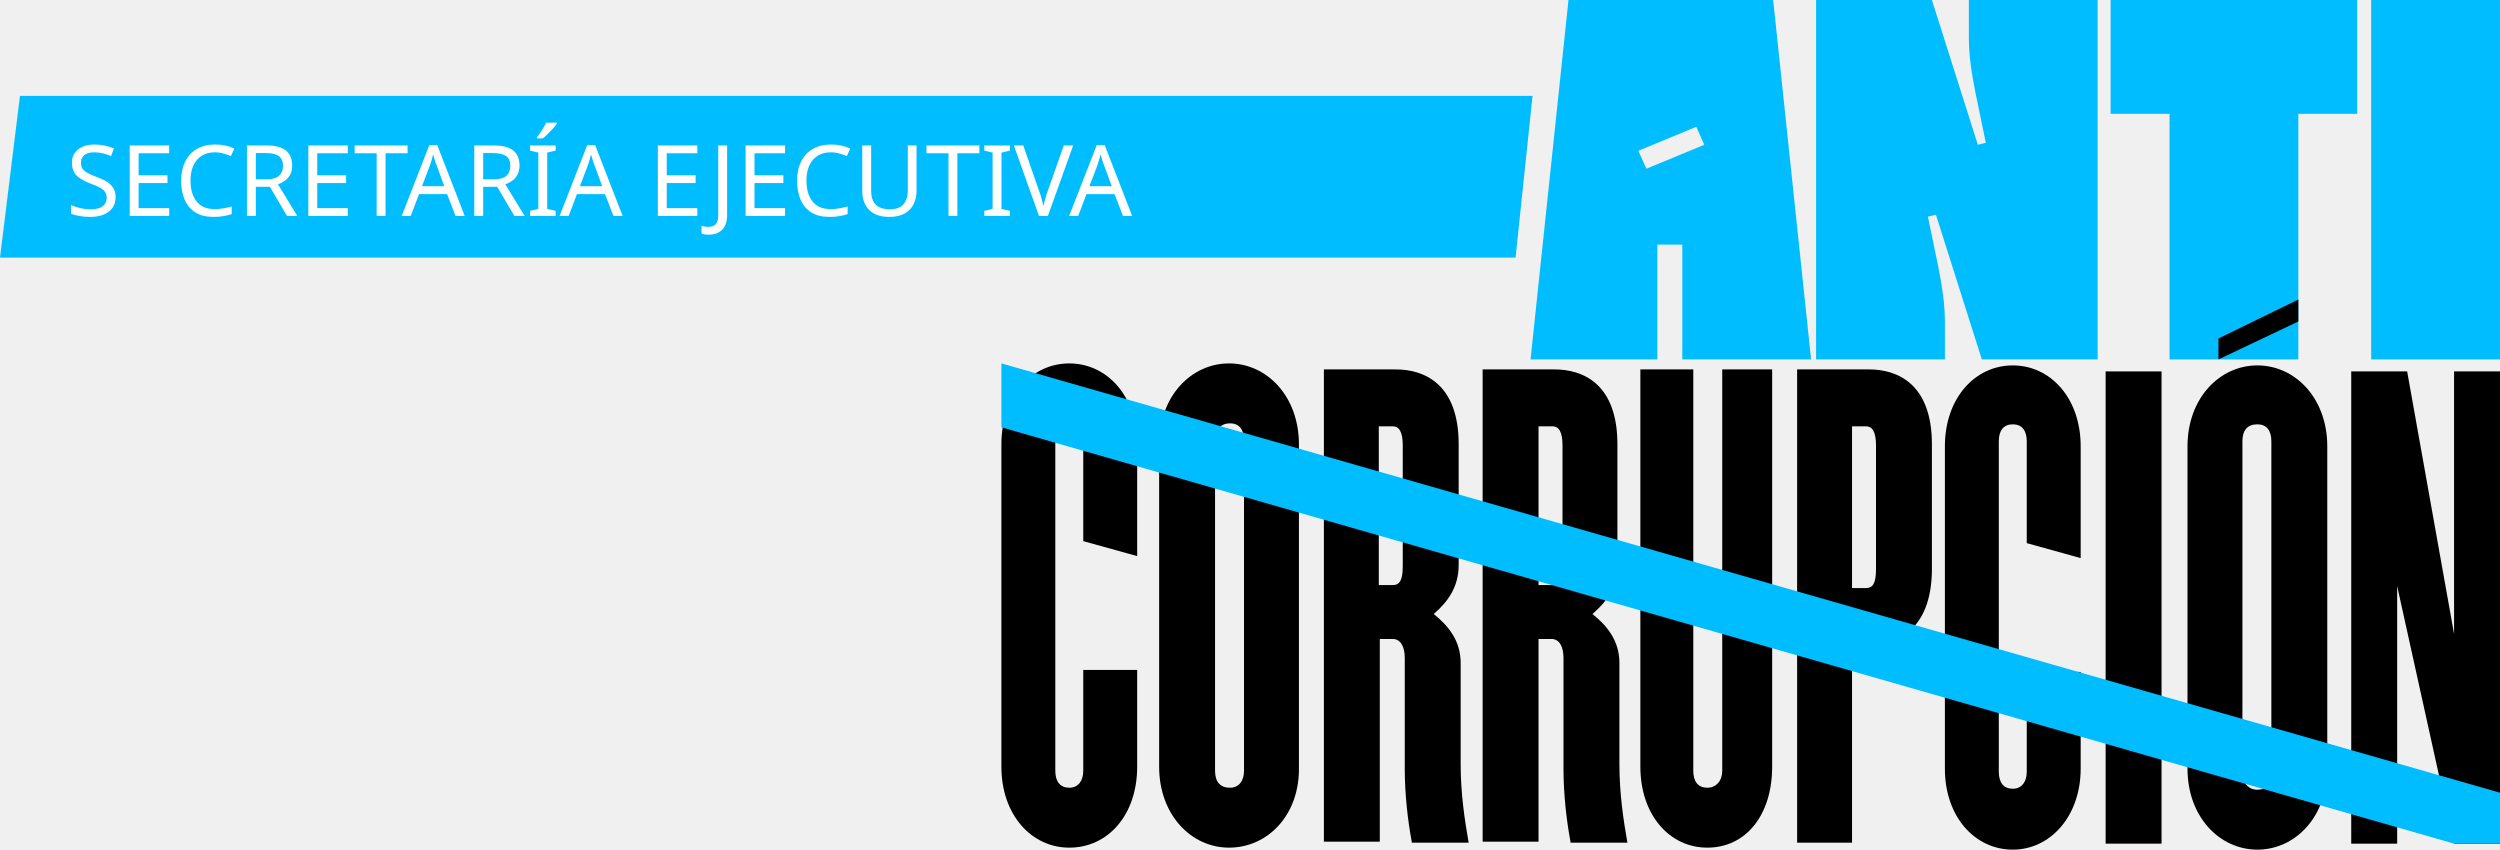
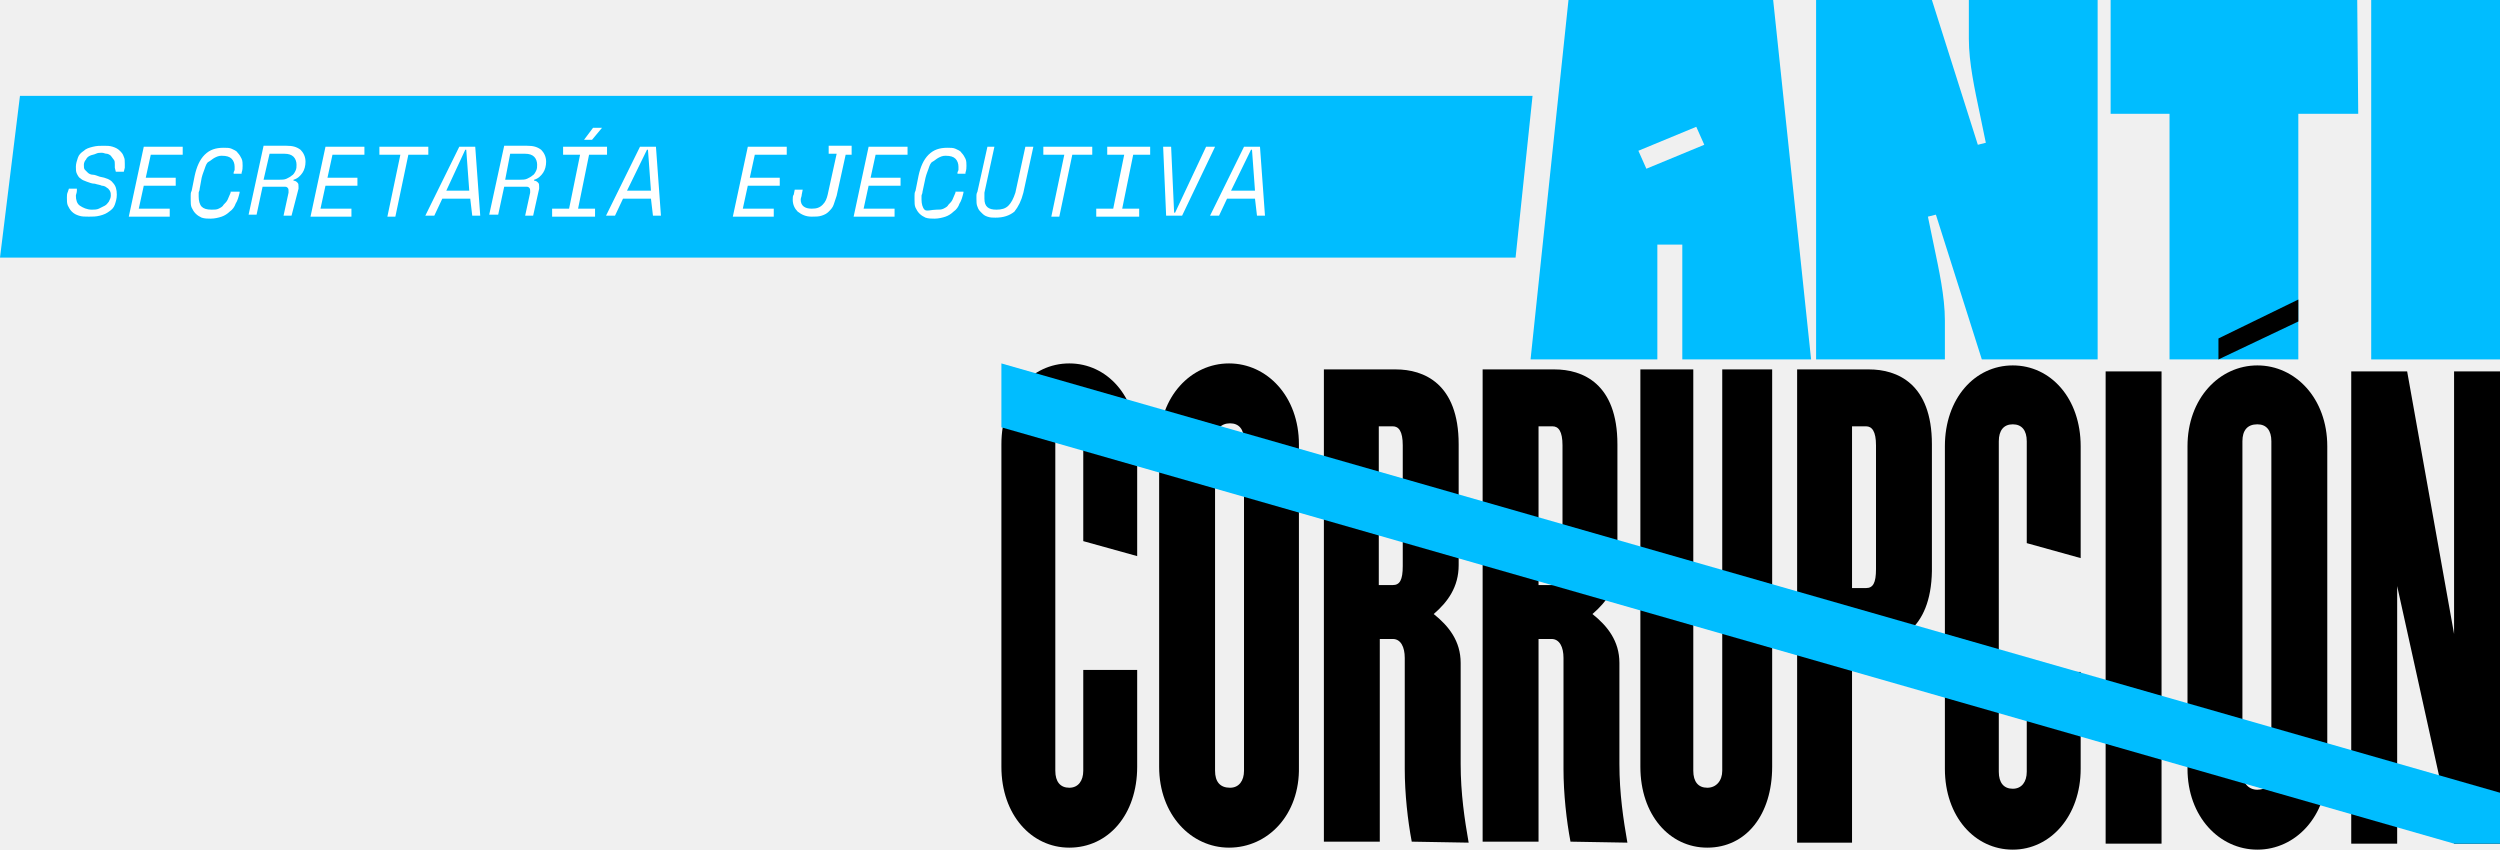
- <svg xmlns="http://www.w3.org/2000/svg" version="1.1" x="0px" y="0px" viewBox="0 0 250.4 85.1" style="enable-background:new 0 0 250.4 85.1;" xml:space="preserve">
+ <svg xmlns="http://www.w3.org/2000/svg" version="1.1" id="Layer_1" x="0px" y="0px" viewBox="0 0 250.4 85.1" style="enable-background:new 0 0 250.4 85.1;" xml:space="preserve">
  <style type="text/css">
- 	.st0{clip-path:url(#SVGID_2_);}
- 	.st1{clip-path:url(#SVGID_4_);fill:#1A1B2F;}
- 	.st2{clip-path:url(#SVGID_6_);}
- 	.st3{clip-path:url(#SVGID_8_);fill:#F1748A;}
- 	.st4{fill:#F1748A;}
- 	.st5{fill:#FDD56F;}
- 	.st6{fill:#EC4796;}
- 	.st7{clip-path:url(#SVGID_10_);}
- 	.st8{clip-path:url(#SVGID_12_);fill:#F1748A;}
- 	.st9{fill:#FFFFFF;}
- 	.st10{fill:none;stroke:#EC4796;stroke-width:2;stroke-miterlimit:10;}
- 	.st11{fill:none;stroke:#F1748A;stroke-width:2;stroke-miterlimit:10;}
- 	.st12{fill:none;stroke:#FFFFFF;stroke-width:1.993;stroke-miterlimit:10;}
- 	.st13{fill:none;stroke:#1A1B2F;stroke-width:2.229;stroke-miterlimit:10;}
- 	.st14{fill:#1A1B2F;}
- 	.st15{clip-path:url(#SVGID_14_);}
- 	.st16{fill:#FFD1C2;}
- 	.st17{fill:#D69241;}
- 	.st18{fill:#6CBFAD;}
- 	.st19{fill:#1C2021;}
- 	.st20{fill:#F78271;}
- 	.st21{clip-path:url(#SVGID_16_);}
- 	.st22{fill:#853C2B;}
- 	.st23{clip-path:url(#SVGID_18_);}
- 	.st24{fill:#FECA9A;}
- 	.st25{clip-path:url(#SVGID_20_);}
- 	.st26{fill:none;stroke:#1C2021;stroke-width:3.869;stroke-miterlimit:10;}
- 	.st27{clip-path:url(#SVGID_22_);}
- 	.st28{clip-path:url(#SVGID_24_);}
- 	.st29{clip-path:url(#SVGID_26_);}
- 	.st30{clip-path:url(#SVGID_28_);}
- 	.st31{clip-path:url(#SVGID_30_);}
- 	.st32{clip-path:url(#SVGID_32_);}
- 	.st33{clip-path:url(#SVGID_34_);}
- 	.st34{clip-path:url(#SVGID_36_);fill:#FDD56F;}
- 	.st35{fill:none;stroke:#1C2021;stroke-width:5.709;stroke-miterlimit:10;}
- 	.st36{fill:#ED4462;}
- 	.st37{fill:#00BDFF;}
- 	.st38{fill:#FFA630;}
- 	.st39{font-family:'SpaceMono-Italic';}
- 	.st40{font-size:9.887px;}
- 	.st41{display:none;}
- 	.st42{display:inline;fill:#606060;}
+ 	.st0{fill:#00BDFF;}
+ 	.st1{enable-background:new    ;}
+ 	.st2{fill:#FFFFFF;}
+ 	.st3{display:none;}
</style>
-   <g id="Layer_1">
+   <g id="Layer_1_1_">
    <g>
      <g>
        <g>
-           <path class="st37" d="M157.1,0h20.5l3.8,36h-12.9V24.5H166V36h-12.7L157.1,0z M164.1,15.1l0.8,1.8l5.8-2.4l-0.8-1.8L164.1,15.1z      " />
-           <path class="st37" d="M181.9,0h11.6l4.6,14.5l0.8-0.2l-0.6-2.9c-0.5-2.4-1.1-5.1-1.1-7.5V0h12.9v36h-11.6l-4.6-14.5l-0.8,0.2      l0.6,2.9c0.5,2.4,1.1,5.1,1.1,7.5V36h-12.9V0z" />
-           <path class="st37" d="M236.2,11.4h-6V36h-12.9V11.4h-5.9V0h24.7V11.4z" />
-           <path class="st37" d="M237.5,0h12.9v36h-12.9V0z" />
+           <path class="st0" d="M157.1,0h20.5l3.8,36h-12.9V24.5H166V36h-12.7L157.1,0z M164.1,15.1l0.8,1.8l5.8-2.4l-0.8-1.8L164.1,15.1z" />
+           <path class="st0" d="M181.9,0h11.6l4.6,14.5l0.8-0.2l-0.6-2.9c-0.5-2.4-1.1-5.1-1.1-7.5V0h12.9v36h-11.6l-4.6-14.5l-0.8,0.2      l0.6,2.9c0.5,2.4,1.1,5.1,1.1,7.5V36h-12.9V0z" />
+           <path class="st0" d="M236.2,11.4h-6V36h-12.9V11.4h-5.9V0h24.7L236.2,11.4L236.2,11.4z" />
+           <path class="st0" d="M237.5,0h12.9v36h-12.9V0z" />
        </g>
        <g>
-           <path d="M157.3,84.3c-0.4-2.1-0.7-4.8-0.7-7.3V65.9c0-1.1-0.4-1.9-1.2-1.9h-1.3v20.3h-5.6V37h7.2c2.8,0,6.3,1.4,6.3,7.5v12.1      c0,2.2-1.1,3.7-2.5,4.9c1.5,1.2,2.7,2.7,2.7,4.9v10.1c0,3,0.4,5.6,0.8,7.9H157.3z M156.5,44.6c0-1.4-0.4-1.9-1-1.9h-1.4v15.9      h1.4c0.7,0,1-0.5,1-1.9V44.6z" />
-           <path d="M171,84.9c-3.8,0-6.7-3.3-6.7-8.1V37h5.3v40.2c0,1.1,0.5,1.7,1.4,1.7c0.9,0,1.5-0.7,1.5-1.7V37h5v39.8      C177.5,81.6,174.9,84.9,171,84.9z" />
-           <path d="M107.1,84.9c-3.8,0-6.8-3.3-6.8-8.1V44.5c0-4.8,3-8.1,6.8-8.1c3.8,0,6.8,3.3,6.8,8.1v11.2l-5.4-1.5V44.1      c0-1.1-0.5-1.7-1.4-1.7c-0.9,0-1.4,0.6-1.4,1.7v33.1c0,1.1,0.5,1.7,1.4,1.7c0.9,0,1.4-0.7,1.4-1.7V67.1h5.4v9.7      C113.9,81.6,111,84.9,107.1,84.9z" />
-           <path d="M123.1,84.9c-3.8,0-7-3.3-7-8.1V44.5c0-4.8,3.2-8.1,7-8.1c3.8,0,7,3.3,7,8.1v32.3C130.2,81.6,127,84.9,123.1,84.9z       M124.6,44.1c0-1.1-0.5-1.7-1.4-1.7c-0.9,0-1.5,0.6-1.5,1.7v33.1c0,1.1,0.5,1.7,1.5,1.7c0.9,0,1.4-0.7,1.4-1.7V44.1z" />
-           <path d="M141.4,84.3c-0.4-2.1-0.7-4.8-0.7-7.3V65.9c0-1.1-0.4-1.9-1.2-1.9h-1.3v20.3h-5.6V37h7.2c2.8,0,6.3,1.4,6.3,7.5v12.1      c0,2.2-1.1,3.7-2.5,4.9c1.5,1.2,2.7,2.7,2.7,4.9v10.1c0,3,0.4,5.6,0.8,7.9H141.4z M140.5,44.6c0-1.4-0.4-1.9-1-1.9h-1.4v15.9      h1.4c0.7,0,1-0.5,1-1.9V44.6z" />
+           <path d="M157.3,84.3c-0.4-2.1-0.7-4.8-0.7-7.3V65.9c0-1.1-0.4-1.9-1.2-1.9h-1.3v20.3h-5.6V37h7.2c2.8,0,6.3,1.4,6.3,7.5v12.1      c0,2.2-1.1,3.7-2.5,4.9c1.5,1.2,2.7,2.7,2.7,4.9v10.1c0,3,0.4,5.6,0.8,7.9L157.3,84.3L157.3,84.3z M156.5,44.6      c0-1.4-0.4-1.9-1-1.9h-1.4v15.9h1.4c0.7,0,1-0.5,1-1.9V44.6z" />
+           <path d="M171,84.9c-3.8,0-6.7-3.3-6.7-8.1V37h5.3v40.2c0,1.1,0.5,1.7,1.4,1.7s1.5-0.7,1.5-1.7V37h5v39.8      C177.5,81.6,174.9,84.9,171,84.9z" />
+           <path d="M107.1,84.9c-3.8,0-6.8-3.3-6.8-8.1V44.5c0-4.8,3-8.1,6.8-8.1s6.8,3.3,6.8,8.1v11.2l-5.4-1.5V44.1      c0-1.1-0.5-1.7-1.4-1.7s-1.4,0.6-1.4,1.7v33.1c0,1.1,0.5,1.7,1.4,1.7s1.4-0.7,1.4-1.7V67.1h5.4v9.7      C113.9,81.6,111,84.9,107.1,84.9z" />
+           <path d="M123.1,84.9c-3.8,0-7-3.3-7-8.1V44.5c0-4.8,3.2-8.1,7-8.1s7,3.3,7,8.1v32.3C130.2,81.6,127,84.9,123.1,84.9z       M124.6,44.1c0-1.1-0.5-1.7-1.4-1.7s-1.5,0.6-1.5,1.7v33.1c0,1.1,0.5,1.7,1.5,1.7c0.9,0,1.4-0.7,1.4-1.7V44.1z" />
+           <path d="M141.4,84.3c-0.4-2.1-0.7-4.8-0.7-7.3V65.9c0-1.1-0.4-1.9-1.2-1.9h-1.3v20.3h-5.6V37h7.2c2.8,0,6.3,1.4,6.3,7.5v12.1      c0,2.2-1.1,3.7-2.5,4.9c1.5,1.2,2.7,2.7,2.7,4.9v10.1c0,3,0.4,5.6,0.8,7.9L141.4,84.3L141.4,84.3z M140.5,44.6      c0-1.4-0.4-1.9-1-1.9h-1.4v15.9h1.4c0.7,0,1-0.5,1-1.9V44.6z" />
          <path d="M187.1,64.6h-1.6v19.8H180V37h7.2c2.8,0,6.3,1.4,6.3,7.5v12.7C193.4,63.2,189.9,64.6,187.1,64.6z M187.9,44.6      c0-1.4-0.4-1.9-1-1.9h-1.4v16.2h1.4c0.7,0,1-0.5,1-1.9V44.6z" />
-           <path d="M201.6,85.1c-3.8,0-6.8-3.3-6.8-8.1V44.7c0-4.8,3-8.1,6.8-8.1c3.8,0,6.8,3.3,6.8,8.1v11.2l-5.4-1.5V44.2      c0-1.1-0.5-1.7-1.4-1.7c-0.9,0-1.4,0.6-1.4,1.7v33.1c0,1.1,0.5,1.7,1.4,1.7c0.9,0,1.4-0.7,1.4-1.7V67.3h5.4V77      C208.4,81.7,205.4,85.1,201.6,85.1z" />
+           <path d="M201.6,85.1c-3.8,0-6.8-3.3-6.8-8.1V44.7c0-4.8,3-8.1,6.8-8.1s6.8,3.3,6.8,8.1v11.2l-5.4-1.5V44.2      c0-1.1-0.5-1.7-1.4-1.7s-1.4,0.6-1.4,1.7v33.1c0,1.1,0.5,1.7,1.4,1.7s1.4-0.7,1.4-1.7v-10h5.4V77      C208.4,81.7,205.4,85.1,201.6,85.1z" />
          <path d="M210.9,84.5V37.2h5.6v47.3H210.9z" />
-           <path d="M226.1,36.6c-3.8,0-7,3.3-7,8.1V77c0,4.8,3.2,8.1,7,8.1c3.8,0,7-3.3,7-8.1V44.7C233.1,39.9,229.9,36.6,226.1,36.6z       M227.5,77.4c0,1.1-0.5,1.7-1.4,1.7c-0.9,0-1.5-0.7-1.5-1.7V44.2c0-1.1,0.5-1.7,1.5-1.7c0.9,0,1.4,0.6,1.4,1.7V77.4z" />
+           <path d="M226.1,36.6c-3.8,0-7,3.3-7,8.1V77c0,4.8,3.2,8.1,7,8.1s7-3.3,7-8.1V44.7C233.1,39.9,229.9,36.6,226.1,36.6z       M227.5,77.4c0,1.1-0.5,1.7-1.4,1.7s-1.5-0.7-1.5-1.7V44.2c0-1.1,0.5-1.7,1.5-1.7c0.9,0,1.4,0.6,1.4,1.7V77.4z" />
          <polygon points="230.2,32.2 222.2,36 222.2,33.9 230.2,30     " />
          <path d="M245.8,84.5l-5.7-25.8v25.8h-4.6V37.2h5.6l4.7,26.3V37.2h4.6v47.3H245.8z" />
        </g>
-         <polygon class="st37" points="250.4,84.5 245.8,84.5 100.3,42.8 100.3,36.4 250.4,79.4    " />
+         <polygon class="st0" points="250.4,84.5 245.8,84.5 100.3,42.8 100.3,36.4 250.4,79.4    " />
      </g>
-       <polygon class="st37" points="151.8,25.8 0,25.8 2,9.6 153.5,9.6   " />
-       <text transform="matrix(1 0 0 1 6.6092 21.6309)" class="st9 st39 st40">SECRETARÍA EJECUTIVA</text>
+       <polygon class="st0" points="151.8,25.8 0,25.8 2,9.6 153.5,9.6   " />
+       <g class="st1">
+         <path class="st2" d="M11.5,16.8c0-0.1,0-0.2,0-0.3c0-0.2,0-0.4-0.1-0.5c-0.1-0.1-0.2-0.3-0.3-0.4c-0.1-0.1-0.3-0.2-0.4-0.2     c-0.2,0-0.3-0.1-0.5-0.1c-0.2,0-0.4,0-0.6,0.1c-0.2,0.1-0.4,0.1-0.6,0.2c-0.2,0.1-0.3,0.2-0.4,0.4c-0.1,0.1-0.2,0.3-0.2,0.5     c0,0.2,0,0.4,0.1,0.5s0.2,0.2,0.3,0.3c0.1,0.1,0.3,0.2,0.5,0.2s0.4,0.1,0.7,0.2c0.6,0.1,1.1,0.3,1.3,0.6c0.3,0.3,0.4,0.7,0.4,1.2     c0,0.4-0.1,0.7-0.2,1c-0.1,0.3-0.3,0.5-0.6,0.7s-0.5,0.3-0.9,0.4s-0.7,0.1-1.1,0.1c-0.4,0-0.7,0-1-0.1s-0.5-0.2-0.7-0.4     c-0.2-0.2-0.3-0.4-0.4-0.6c-0.1-0.2-0.1-0.5-0.1-0.8c0-0.2,0-0.4,0.1-0.6l0.1-0.3h0.8l0,0.2c0,0.2-0.1,0.4-0.1,0.5     c0,0.4,0.1,0.8,0.4,1S8.7,21,9.2,21c0.2,0,0.5,0,0.7-0.1c0.2-0.1,0.4-0.2,0.6-0.3c0.2-0.1,0.3-0.3,0.4-0.4     c0.1-0.2,0.2-0.4,0.2-0.6c0-0.2,0-0.3-0.1-0.5c-0.1-0.1-0.1-0.2-0.3-0.3c-0.1-0.1-0.3-0.2-0.5-0.2c-0.2-0.1-0.4-0.1-0.7-0.2     c-0.3,0-0.5-0.1-0.8-0.2S8.2,18,8.1,17.9c-0.2-0.1-0.3-0.3-0.4-0.5S7.6,17,7.6,16.7c0-0.3,0.1-0.6,0.2-0.9     c0.1-0.3,0.3-0.5,0.6-0.7c0.2-0.2,0.5-0.3,0.9-0.4s0.7-0.1,1.1-0.1c0.3,0,0.6,0,0.9,0.1c0.3,0.1,0.5,0.2,0.7,0.4s0.3,0.3,0.4,0.6     c0.1,0.2,0.1,0.4,0.1,0.7c0,0.1,0,0.1,0,0.2c0,0.1,0,0.1,0,0.2l-0.1,0.4h-0.8L11.5,16.8z" />
+         <path class="st2" d="M14.4,14.7h3.9v0.8h-3.2l-0.5,2.3h3v0.8h-3.2l-0.5,2.3h3.1v0.8h-4.1L14.4,14.7z" />
+         <path class="st2" d="M21.2,21c0.3,0,0.5,0,0.7-0.1c0.2-0.1,0.4-0.2,0.5-0.4c0.2-0.2,0.3-0.3,0.4-0.5s0.2-0.5,0.3-0.7l0-0.1H24     l0,0.1c-0.1,0.4-0.2,0.8-0.4,1.1c-0.1,0.3-0.3,0.6-0.6,0.8c-0.2,0.2-0.5,0.4-0.8,0.5c-0.3,0.1-0.7,0.2-1.1,0.2     c-0.3,0-0.6,0-0.9-0.1c-0.2-0.1-0.4-0.2-0.6-0.4c-0.2-0.2-0.3-0.4-0.4-0.6c-0.1-0.2-0.1-0.5-0.1-0.8c0-0.1,0-0.3,0-0.4     c0-0.2,0-0.3,0.1-0.5l0.3-1.5c0.2-0.9,0.5-1.6,1-2.1s1.1-0.7,1.9-0.7c0.3,0,0.6,0,0.8,0.1c0.2,0.1,0.5,0.2,0.6,0.4     c0.2,0.2,0.3,0.4,0.4,0.6s0.1,0.5,0.1,0.7c0,0.2,0,0.4-0.1,0.7l0,0.1h-0.8l0-0.1c0-0.1,0.1-0.2,0.1-0.3c0-0.1,0-0.2,0-0.3     c0-0.3-0.1-0.6-0.3-0.8c-0.2-0.2-0.5-0.3-1-0.3c-0.3,0-0.5,0.1-0.7,0.2c-0.2,0.1-0.4,0.3-0.6,0.4s-0.3,0.4-0.4,0.7     c-0.1,0.3-0.2,0.5-0.3,0.9L20,18.9c0,0.2-0.1,0.3-0.1,0.4s0,0.3,0,0.4c0,0.4,0.1,0.8,0.3,1S20.7,21,21.2,21z" />
+         <path class="st2" d="M29.2,21.6h-0.8l0.5-2.3c0-0.1,0-0.1,0-0.2c0-0.1,0-0.2-0.1-0.3c-0.1-0.1-0.2-0.1-0.3-0.1h-2.2l-0.6,2.8     h-0.8l1.5-6.9h2.3c0.6,0,1,0.1,1.4,0.4c0.3,0.3,0.5,0.7,0.5,1.2c0,0.4-0.1,0.8-0.3,1.1c-0.2,0.3-0.5,0.6-0.9,0.7v0.1     c0.2,0,0.3,0.1,0.4,0.2c0.1,0.1,0.1,0.2,0.1,0.4c0,0.1,0,0.1,0,0.2L29.2,21.6z M26.4,18H28c0.2,0,0.5,0,0.7-0.1s0.4-0.2,0.5-0.3     c0.2-0.1,0.3-0.3,0.4-0.5c0.1-0.2,0.1-0.4,0.1-0.6c0-0.3-0.1-0.6-0.3-0.8c-0.2-0.2-0.5-0.3-0.9-0.3H27L26.4,18z" />
+         <path class="st2" d="M32.6,14.7h3.9v0.8h-3.2l-0.5,2.3h3v0.8h-3.2l-0.5,2.3h3.1v0.8h-4.1L32.6,14.7z" />
+         <path class="st2" d="M37.9,14.7h5v0.8h-2l-1.3,6.2h-0.8l1.3-6.2h-2.1V14.7z" />
+         <path class="st2" d="M47.1,19.9h-2.8l-0.8,1.7h-0.9l3.4-6.9h1.6l0.5,6.9h-0.8L47.1,19.9z M44.7,19.1H47l-0.3-4.1h-0.1L44.7,19.1z     " />
+         <path class="st2" d="M53.4,21.6h-0.8l0.5-2.3c0-0.1,0-0.1,0-0.2c0-0.1,0-0.2-0.1-0.3c-0.1-0.1-0.2-0.1-0.3-0.1h-2.2l-0.6,2.8H49     l1.5-6.9h2.3c0.6,0,1,0.1,1.4,0.4c0.3,0.3,0.5,0.7,0.5,1.2c0,0.4-0.1,0.8-0.3,1.1c-0.2,0.3-0.5,0.6-0.9,0.7v0.1     c0.2,0,0.3,0.1,0.4,0.2c0.1,0.1,0.1,0.2,0.1,0.4c0,0.1,0,0.1,0,0.2L53.4,21.6z M50.6,18h1.5c0.2,0,0.5,0,0.7-0.1s0.4-0.2,0.5-0.3     c0.2-0.1,0.3-0.3,0.4-0.5c0.1-0.2,0.1-0.4,0.1-0.6c0-0.3-0.1-0.6-0.3-0.8c-0.2-0.2-0.5-0.3-0.9-0.3h-1.5L50.6,18z" />
+         <path class="st2" d="M56.5,14.7h4.3v0.8H59l-1.1,5.4h1.7v0.8h-4.3v-0.8h1.7l1.1-5.4h-1.7V14.7z M60.3,12.8L60.3,12.8l-1,1.2h-0.8     l0.9-1.2H60.3z" />
+         <path class="st2" d="M65.2,19.9h-2.8l-0.8,1.7h-0.9l3.4-6.9h1.6l0.5,6.9h-0.8L65.2,19.9z M62.8,19.1h2.4l-0.3-4.1h-0.1L62.8,19.1     z" />
+         <path class="st2" d="M74.9,14.7h3.9v0.8h-3.2l-0.5,2.3h3v0.8h-3.2l-0.5,2.3h3.1v0.8h-4.1L74.9,14.7z" />
+         <path class="st2" d="M85.4,15.5h-0.7l-0.9,4.1c-0.1,0.3-0.2,0.6-0.3,0.9c-0.1,0.3-0.3,0.5-0.5,0.7c-0.2,0.2-0.4,0.3-0.7,0.4     s-0.6,0.1-1,0.1c-0.6,0-1-0.2-1.4-0.5c-0.3-0.3-0.5-0.7-0.5-1.2c0-0.2,0-0.4,0.1-0.5l0.1-0.5h0.8l-0.1,0.5c0,0.2-0.1,0.3-0.1,0.5     c0,0.6,0.4,0.9,1.1,0.9c0.5,0,0.8-0.1,1.1-0.4s0.4-0.6,0.5-1l0.9-4.1h-0.8v-0.8h2.3V15.5z" />
+         <path class="st2" d="M87,14.7h3.9v0.8h-3.2l-0.5,2.3h3v0.8H87l-0.5,2.3h3.1v0.8h-4.1L87,14.7z" />
+         <path class="st2" d="M93.8,21c0.3,0,0.5,0,0.7-0.1c0.2-0.1,0.4-0.2,0.5-0.4c0.2-0.2,0.3-0.3,0.4-0.5s0.2-0.5,0.3-0.7l0-0.1h0.8     l0,0.1c-0.1,0.4-0.2,0.8-0.4,1.1c-0.1,0.3-0.3,0.6-0.6,0.8c-0.2,0.2-0.5,0.4-0.8,0.5c-0.3,0.1-0.7,0.2-1.1,0.2     c-0.3,0-0.6,0-0.9-0.1c-0.2-0.1-0.4-0.2-0.6-0.4c-0.2-0.2-0.3-0.4-0.4-0.6c-0.1-0.2-0.1-0.5-0.1-0.8c0-0.1,0-0.3,0-0.4     c0-0.2,0-0.3,0.1-0.5l0.3-1.5c0.2-0.9,0.5-1.6,1-2.1s1.1-0.7,1.9-0.7c0.3,0,0.6,0,0.8,0.1c0.2,0.1,0.5,0.2,0.6,0.4     c0.2,0.2,0.3,0.4,0.4,0.6s0.1,0.5,0.1,0.7c0,0.2,0,0.4-0.1,0.7l0,0.1h-0.8l0-0.1c0-0.1,0.1-0.2,0.1-0.3c0-0.1,0-0.2,0-0.3     c0-0.3-0.1-0.6-0.3-0.8c-0.2-0.2-0.5-0.3-1-0.3c-0.3,0-0.5,0.1-0.7,0.2c-0.2,0.1-0.4,0.3-0.6,0.4s-0.3,0.4-0.4,0.7     c-0.1,0.3-0.2,0.5-0.3,0.9l-0.3,1.4c0,0.2-0.1,0.3-0.1,0.4s0,0.3,0,0.4c0,0.4,0.1,0.8,0.3,1S93.3,21,93.8,21z" />
+         <path class="st2" d="M99.6,14.7l-1,4.6c0,0.1,0,0.2,0,0.3c0,0.1,0,0.2,0,0.3c0,0.8,0.4,1.1,1.2,1.1c0.5,0,0.9-0.1,1.2-0.4     c0.3-0.3,0.5-0.7,0.7-1.3l1-4.6h0.8l-1,4.6c-0.2,0.8-0.5,1.4-0.9,1.9c-0.5,0.4-1.1,0.6-1.9,0.6c-0.3,0-0.5,0-0.8-0.1     s-0.4-0.2-0.6-0.4c-0.2-0.2-0.3-0.3-0.4-0.6c-0.1-0.2-0.1-0.5-0.1-0.8c0-0.1,0-0.2,0-0.3c0-0.1,0-0.2,0.1-0.4l1-4.5H99.6z" />
+         <path class="st2" d="M104.4,14.7h5v0.8h-2l-1.3,6.2h-0.8l1.3-6.2h-2.1V14.7z" />
+         <path class="st2" d="M110.9,14.7h4.3v0.8h-1.7l-1.1,5.4h1.7v0.8h-4.3v-0.8h1.7l1.1-5.4h-1.7V14.7z" />
+         <path class="st2" d="M116.5,14.7h0.8l0.3,6.6h0.1l3.1-6.6h0.9l-3.3,6.9h-1.6L116.5,14.7z" />
+         <path class="st2" d="M125.7,19.9h-2.8l-0.8,1.7h-0.9l3.4-6.9h1.6l0.5,6.9h-0.8L125.7,19.9z M123.3,19.1h2.4l-0.3-4.1h-0.1     L123.3,19.1z" />
+       </g>
    </g>
  </g>
-   <g id="Layer_2" class="st41">
+   <g id="Layer_2_1_" class="st3">
</g>
</svg>
